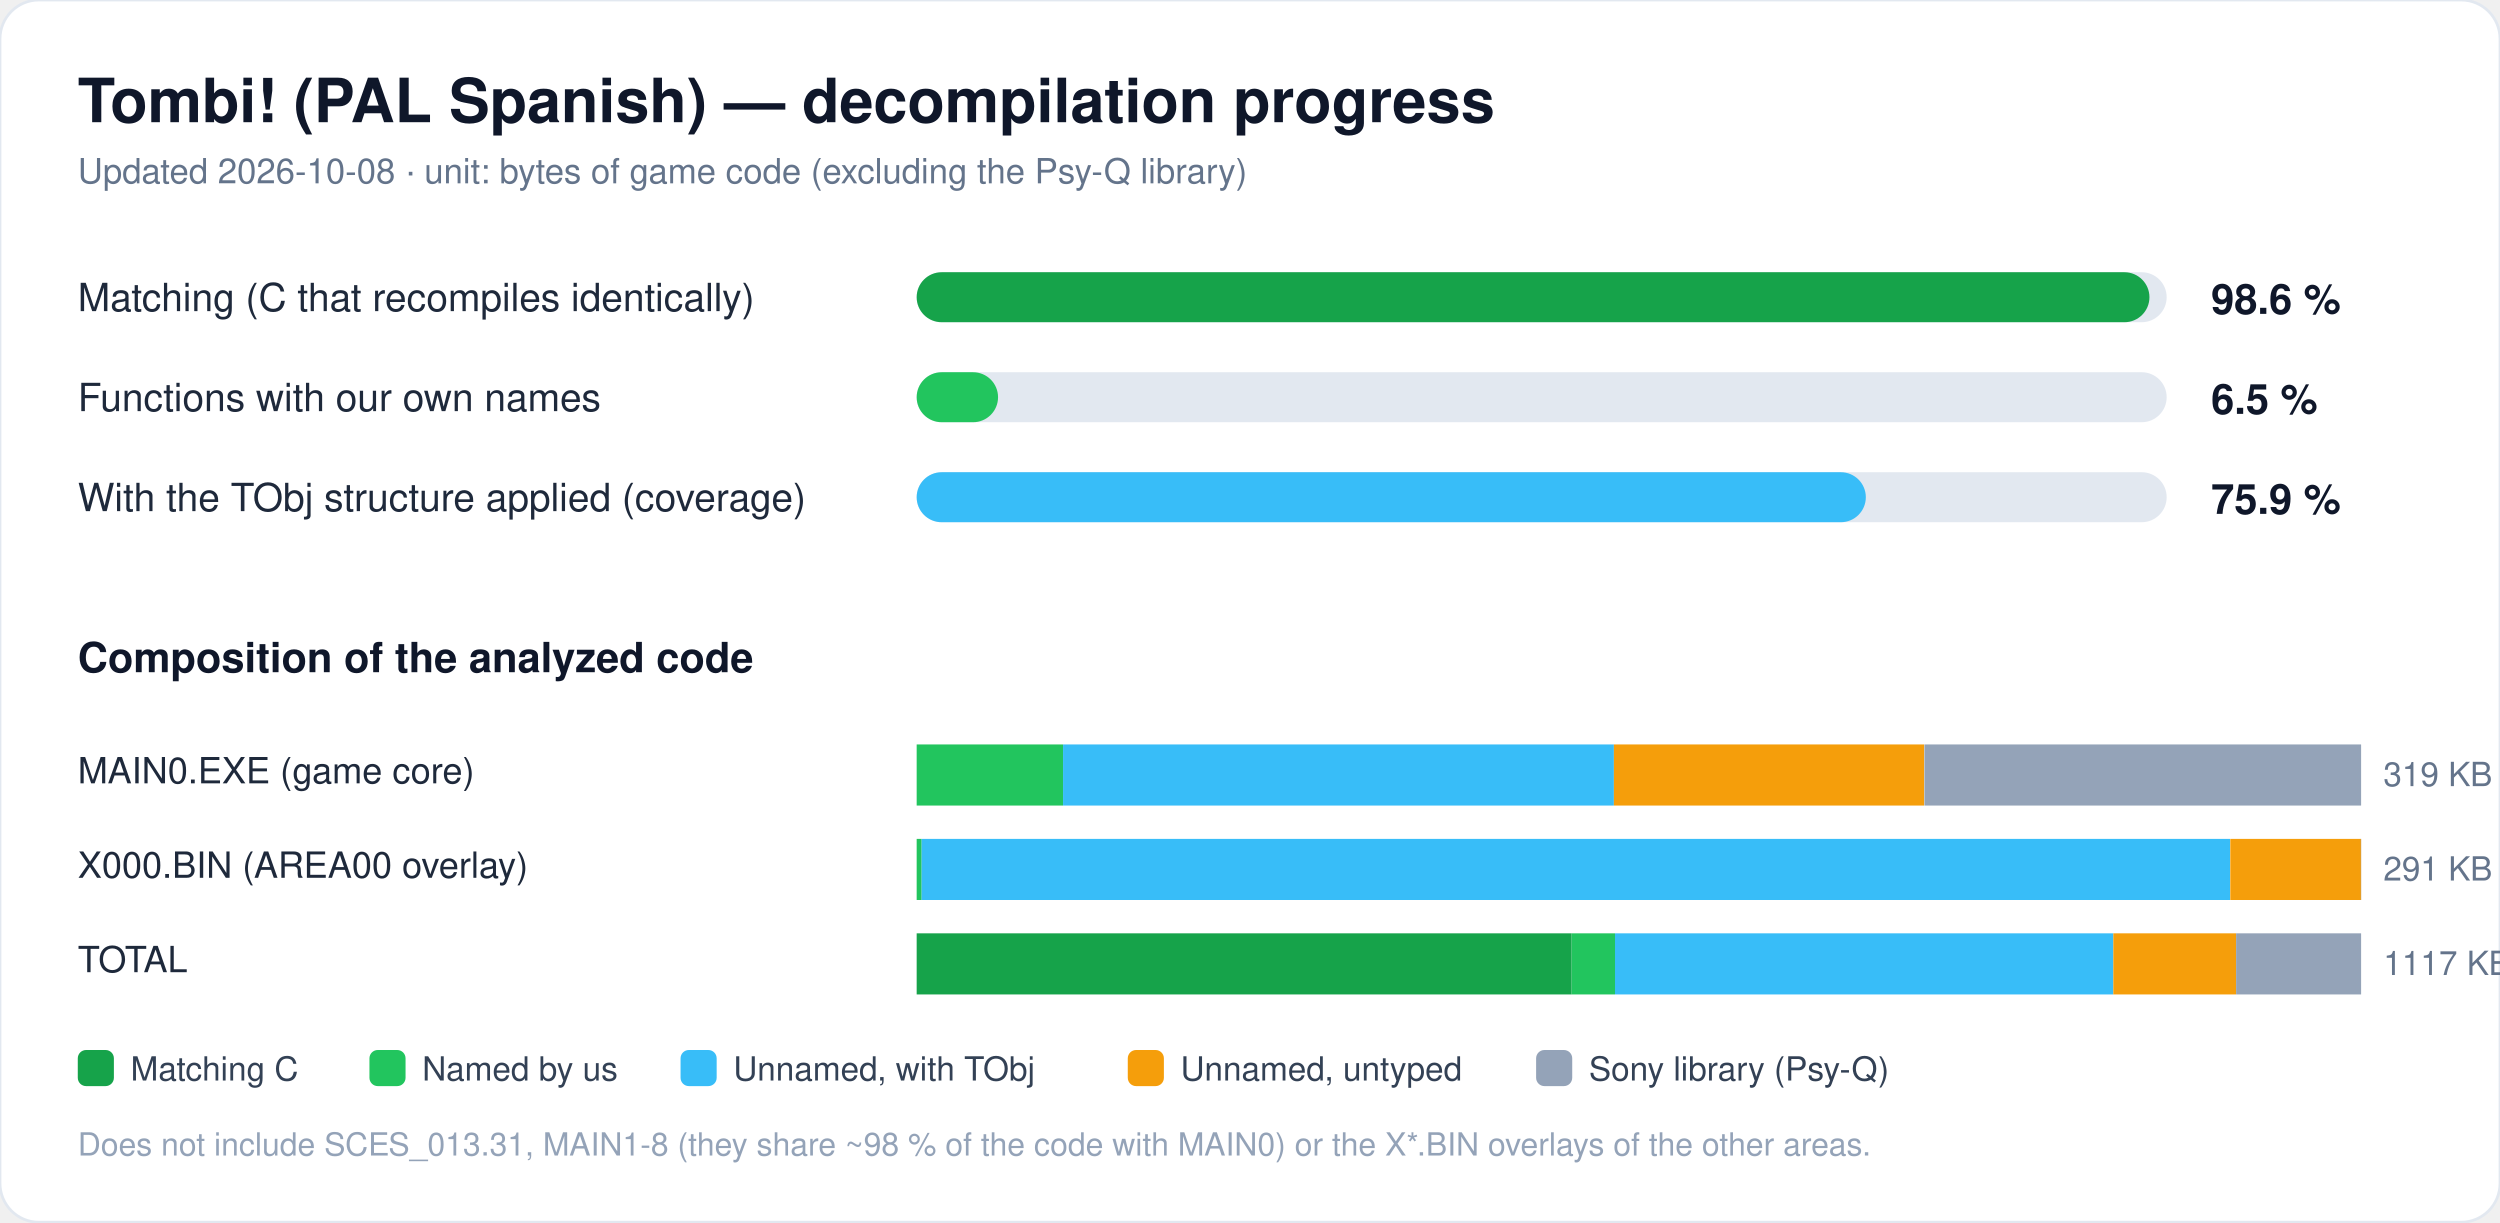
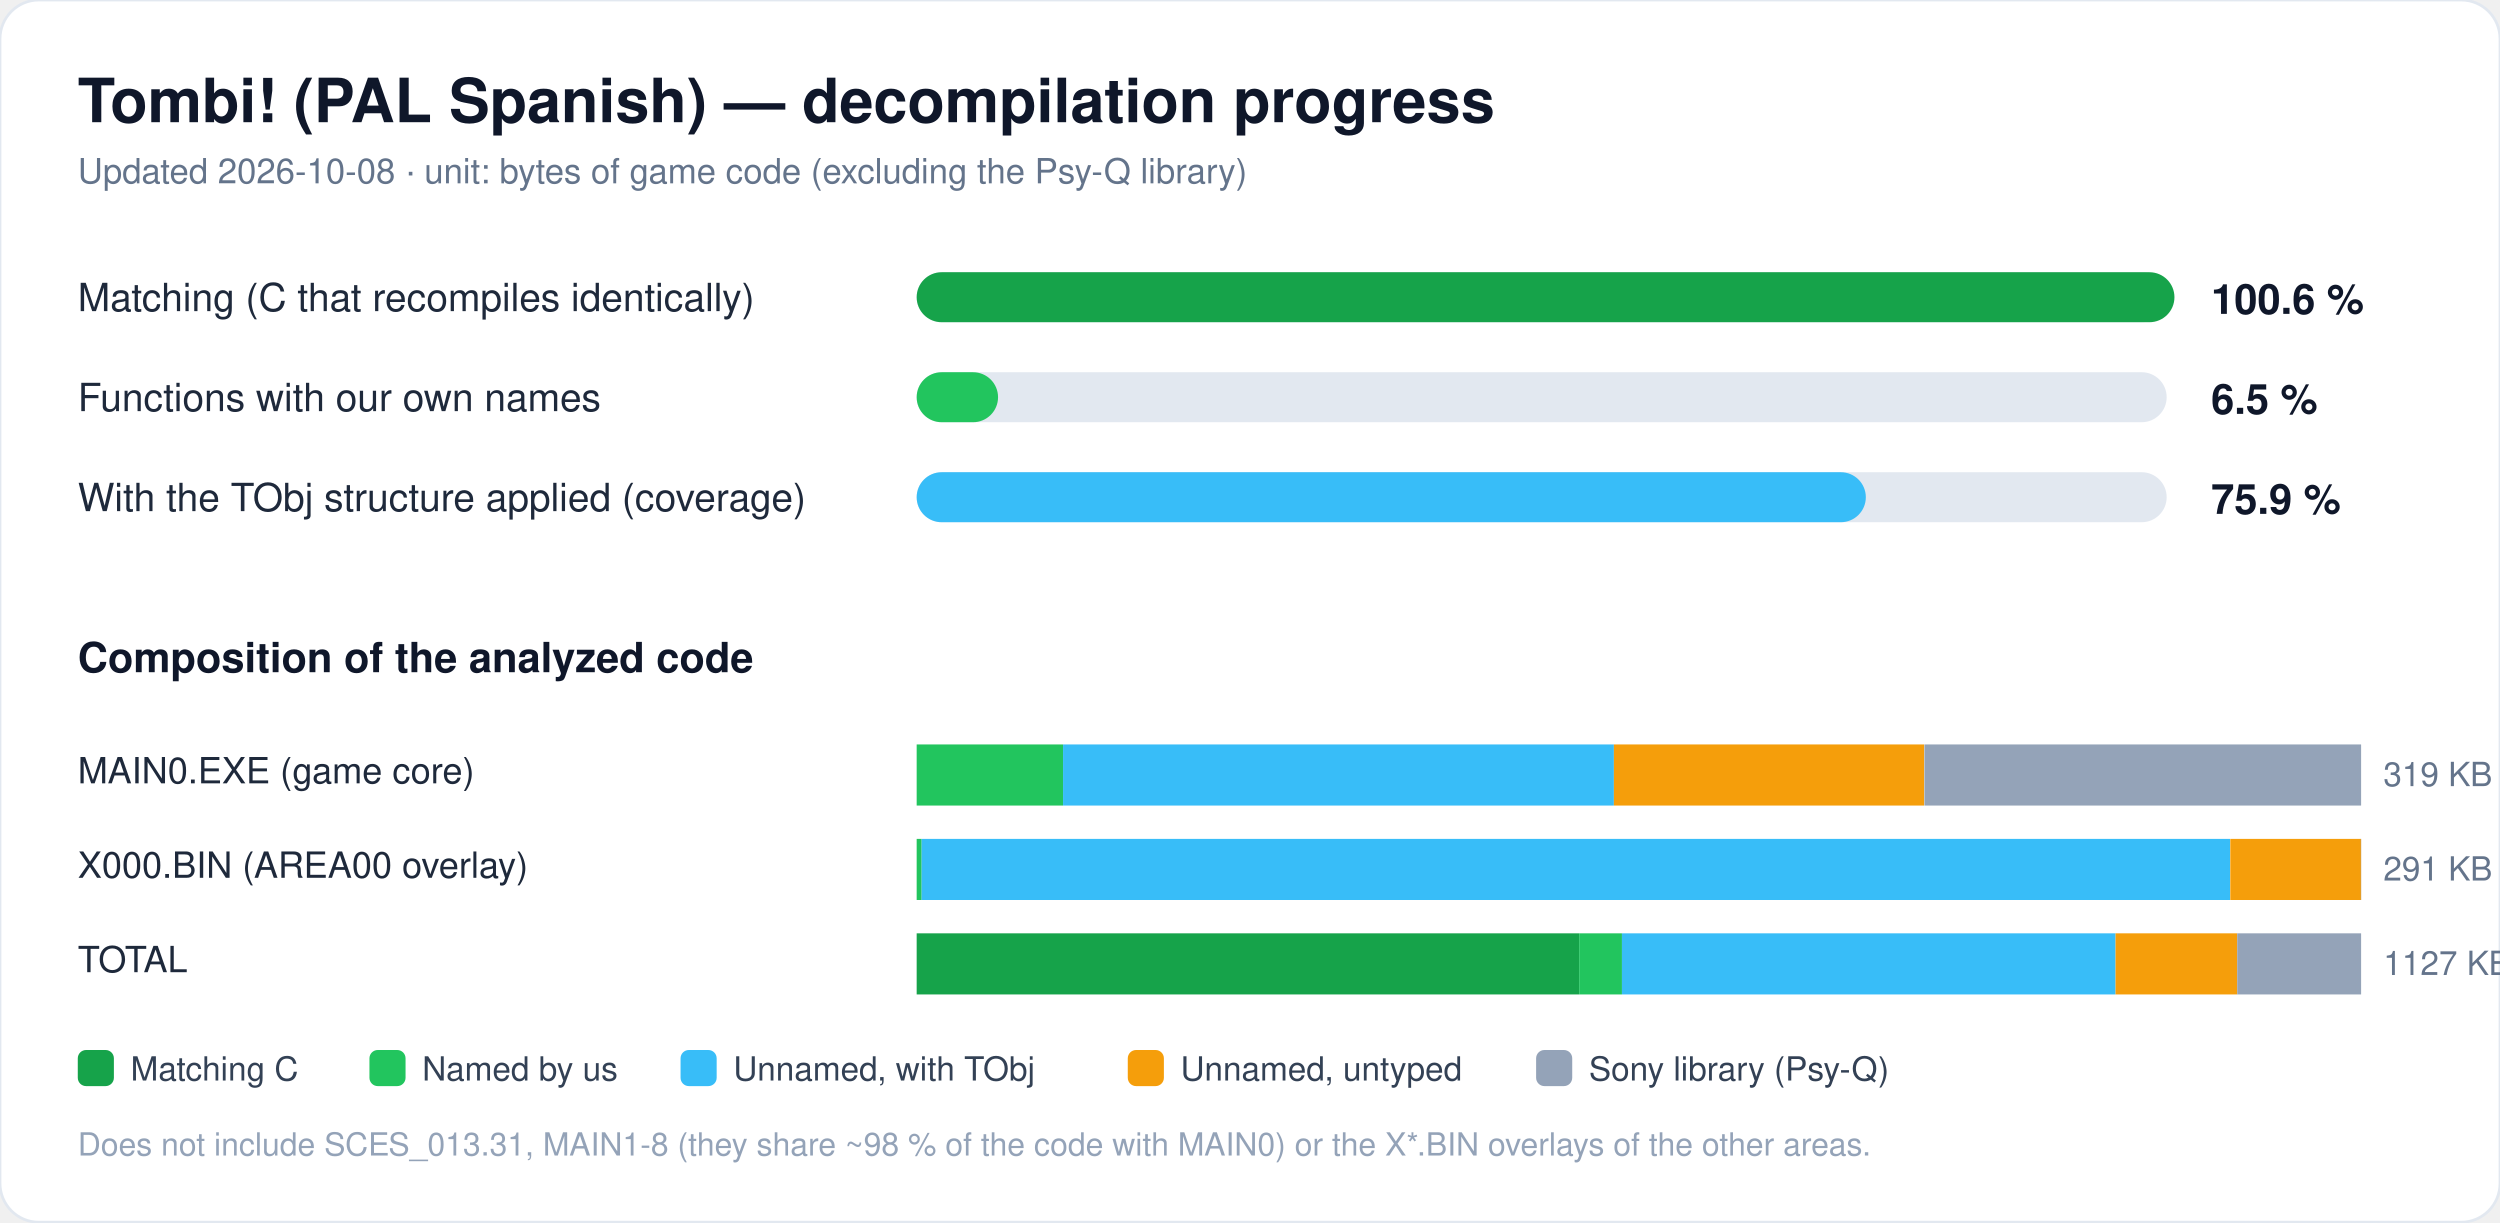
<svg xmlns="http://www.w3.org/2000/svg" width="900" height="440" viewBox="0 0 900 440" role="img" aria-label="Decompilation progress">
  <rect width="900" height="440" rx="14" fill="#ffffff" stroke="#e2e8f0" />
  <text x="28" y="44" font-family="Segoe UI,Helvetica,Arial,sans-serif" font-size="22" font-weight="700" fill="#0f172a">Tombi! (PAL Spanish) — decompilation progress</text>
  <text x="28" y="66" font-family="Segoe UI,Helvetica,Arial,sans-serif" font-size="12.5" fill="#64748b">Updated 2026-10-08 · unit: bytes of game code (excluding the Psy-Q library)</text>
  <text x="28" y="112" font-family="Segoe UI,Helvetica,Arial,sans-serif" font-size="14" fill="#1e293b">Matching (C that recompiles identically)</text>
  <rect x="330" y="98" width="450" height="18" rx="9" fill="#e2e8f0" />
-   <rect x="330" y="98" width="443.8" height="18" rx="9" fill="#16a34a" />
-   <text x="796" y="113" font-family="Segoe UI,Helvetica,Arial,sans-serif" font-size="15" font-weight="700" fill="#0f172a">98.6 %</text>
+   <rect x="330" y="98" width="452.8" height="18" rx="9" fill="#16a34a" />
+   <text x="796" y="113" font-family="Segoe UI,Helvetica,Arial,sans-serif" font-size="15" font-weight="700" fill="#0f172a">100.6 %</text>
  <text x="28" y="148" font-family="Segoe UI,Helvetica,Arial,sans-serif" font-size="14" fill="#1e293b">Functions with our own names</text>
  <rect x="330" y="134" width="450" height="18" rx="9" fill="#e2e8f0" />
  <rect x="330" y="134" width="29.3" height="18" rx="9" fill="#22c55e" />
  <text x="796" y="149" font-family="Segoe UI,Helvetica,Arial,sans-serif" font-size="15" font-weight="700" fill="#0f172a">6.5 %</text>
  <text x="28" y="184" font-family="Segoe UI,Helvetica,Arial,sans-serif" font-size="14" fill="#1e293b">With the TObj structure applied (coverage)</text>
  <rect x="330" y="170" width="450" height="18" rx="9" fill="#e2e8f0" />
  <rect x="330" y="170" width="341.7" height="18" rx="9" fill="#38bdf8" />
  <text x="796" y="185" font-family="Segoe UI,Helvetica,Arial,sans-serif" font-size="15" font-weight="700" fill="#0f172a">75.9 %</text>
  <text x="28" y="242" font-family="Segoe UI,Helvetica,Arial,sans-serif" font-size="15" font-weight="700" fill="#0f172a">Composition of the analyzed code</text>
  <text x="28" y="282" font-family="Segoe UI,Helvetica,Arial,sans-serif" font-size="13" fill="#1e293b">MAIN0.EXE (game core)</text>
  <rect x="330.0" y="268" width="52.7" height="22" fill="#22c55e" />
  <rect x="382.7" y="268" width="198.3" height="22" fill="#38bdf8" />
  <rect x="581.0" y="268" width="111.7" height="22" fill="#f59e0b" />
  <rect x="692.8" y="268" width="157.2" height="22" fill="#94a3b8" />
  <text x="858" y="283" font-family="Segoe UI,Helvetica,Arial,sans-serif" font-size="12" fill="#64748b" text-anchor="start">319 KB</text>
  <text x="28" y="316" font-family="Segoe UI,Helvetica,Arial,sans-serif" font-size="13" fill="#1e293b">X000.BIN (AREA00 overlay)</text>
  <rect x="330.0" y="302" width="1.8" height="22" fill="#22c55e" />
  <rect x="331.8" y="302" width="471.0" height="22" fill="#38bdf8" />
  <rect x="802.9" y="302" width="47.1" height="22" fill="#f59e0b" />
  <rect x="849.9" y="302" width="0.1" height="22" fill="#94a3b8" />
  <text x="858" y="317" font-family="Segoe UI,Helvetica,Arial,sans-serif" font-size="12" fill="#64748b" text-anchor="start">291 KB</text>
  <text x="28" y="350" font-family="Segoe UI,Helvetica,Arial,sans-serif" font-size="13" fill="#1e293b">TOTAL</text>
-   <rect x="330.0" y="336" width="235.8" height="22" fill="#16a34a" />
-   <rect x="565.8" y="336" width="15.6" height="22" fill="#22c55e" />
-   <rect x="581.4" y="336" width="179.4" height="22" fill="#38bdf8" />
-   <rect x="760.8" y="336" width="44.2" height="22" fill="#f59e0b" />
-   <rect x="805.0" y="336" width="45.0" height="22" fill="#94a3b8" />
-   <text x="858" y="351" font-family="Segoe UI,Helvetica,Arial,sans-serif" font-size="12" fill="#64748b" text-anchor="start">1117 KB</text>
+   <rect x="330.0" y="336" width="238.5" height="22" fill="#16a34a" />
+   <rect x="568.5" y="336" width="15.4" height="22" fill="#22c55e" />
+   <rect x="583.9" y="336" width="177.7" height="22" fill="#38bdf8" />
+   <rect x="761.6" y="336" width="43.8" height="22" fill="#f59e0b" />
+   <rect x="805.4" y="336" width="44.6" height="22" fill="#94a3b8" />
+   <text x="858" y="351" font-family="Segoe UI,Helvetica,Arial,sans-serif" font-size="12" fill="#64748b" text-anchor="start">1127 KB</text>
  <rect x="28" y="378" width="13" height="13" rx="3" fill="#16a34a" />
  <text x="47" y="389" font-family="Segoe UI,Helvetica,Arial,sans-serif" font-size="12" fill="#334155">Matching C</text>
  <rect x="133" y="378" width="13" height="13" rx="3" fill="#22c55e" />
  <text x="152" y="389" font-family="Segoe UI,Helvetica,Arial,sans-serif" font-size="12" fill="#334155">Named by us</text>
  <rect x="245" y="378" width="13" height="13" rx="3" fill="#38bdf8" />
  <text x="264" y="389" font-family="Segoe UI,Helvetica,Arial,sans-serif" font-size="12" fill="#334155">Unnamed, with TObj</text>
  <rect x="406" y="378" width="13" height="13" rx="3" fill="#f59e0b" />
  <text x="425" y="389" font-family="Segoe UI,Helvetica,Arial,sans-serif" font-size="12" fill="#334155">Unnamed, untyped</text>
  <rect x="553" y="378" width="13" height="13" rx="3" fill="#94a3b8" />
  <text x="572" y="389" font-family="Segoe UI,Helvetica,Arial,sans-serif" font-size="12" fill="#334155">Sony library (Psy-Q)</text>
  <text x="28" y="416" font-family="Segoe UI,Helvetica,Arial,sans-serif" font-size="11.5" fill="#94a3b8">Does not include SCES_013.31, MAIN1-8 (they share ~98 % of the code with MAIN0) or the X*.BIN overlays of the other areas.</text>
</svg>
